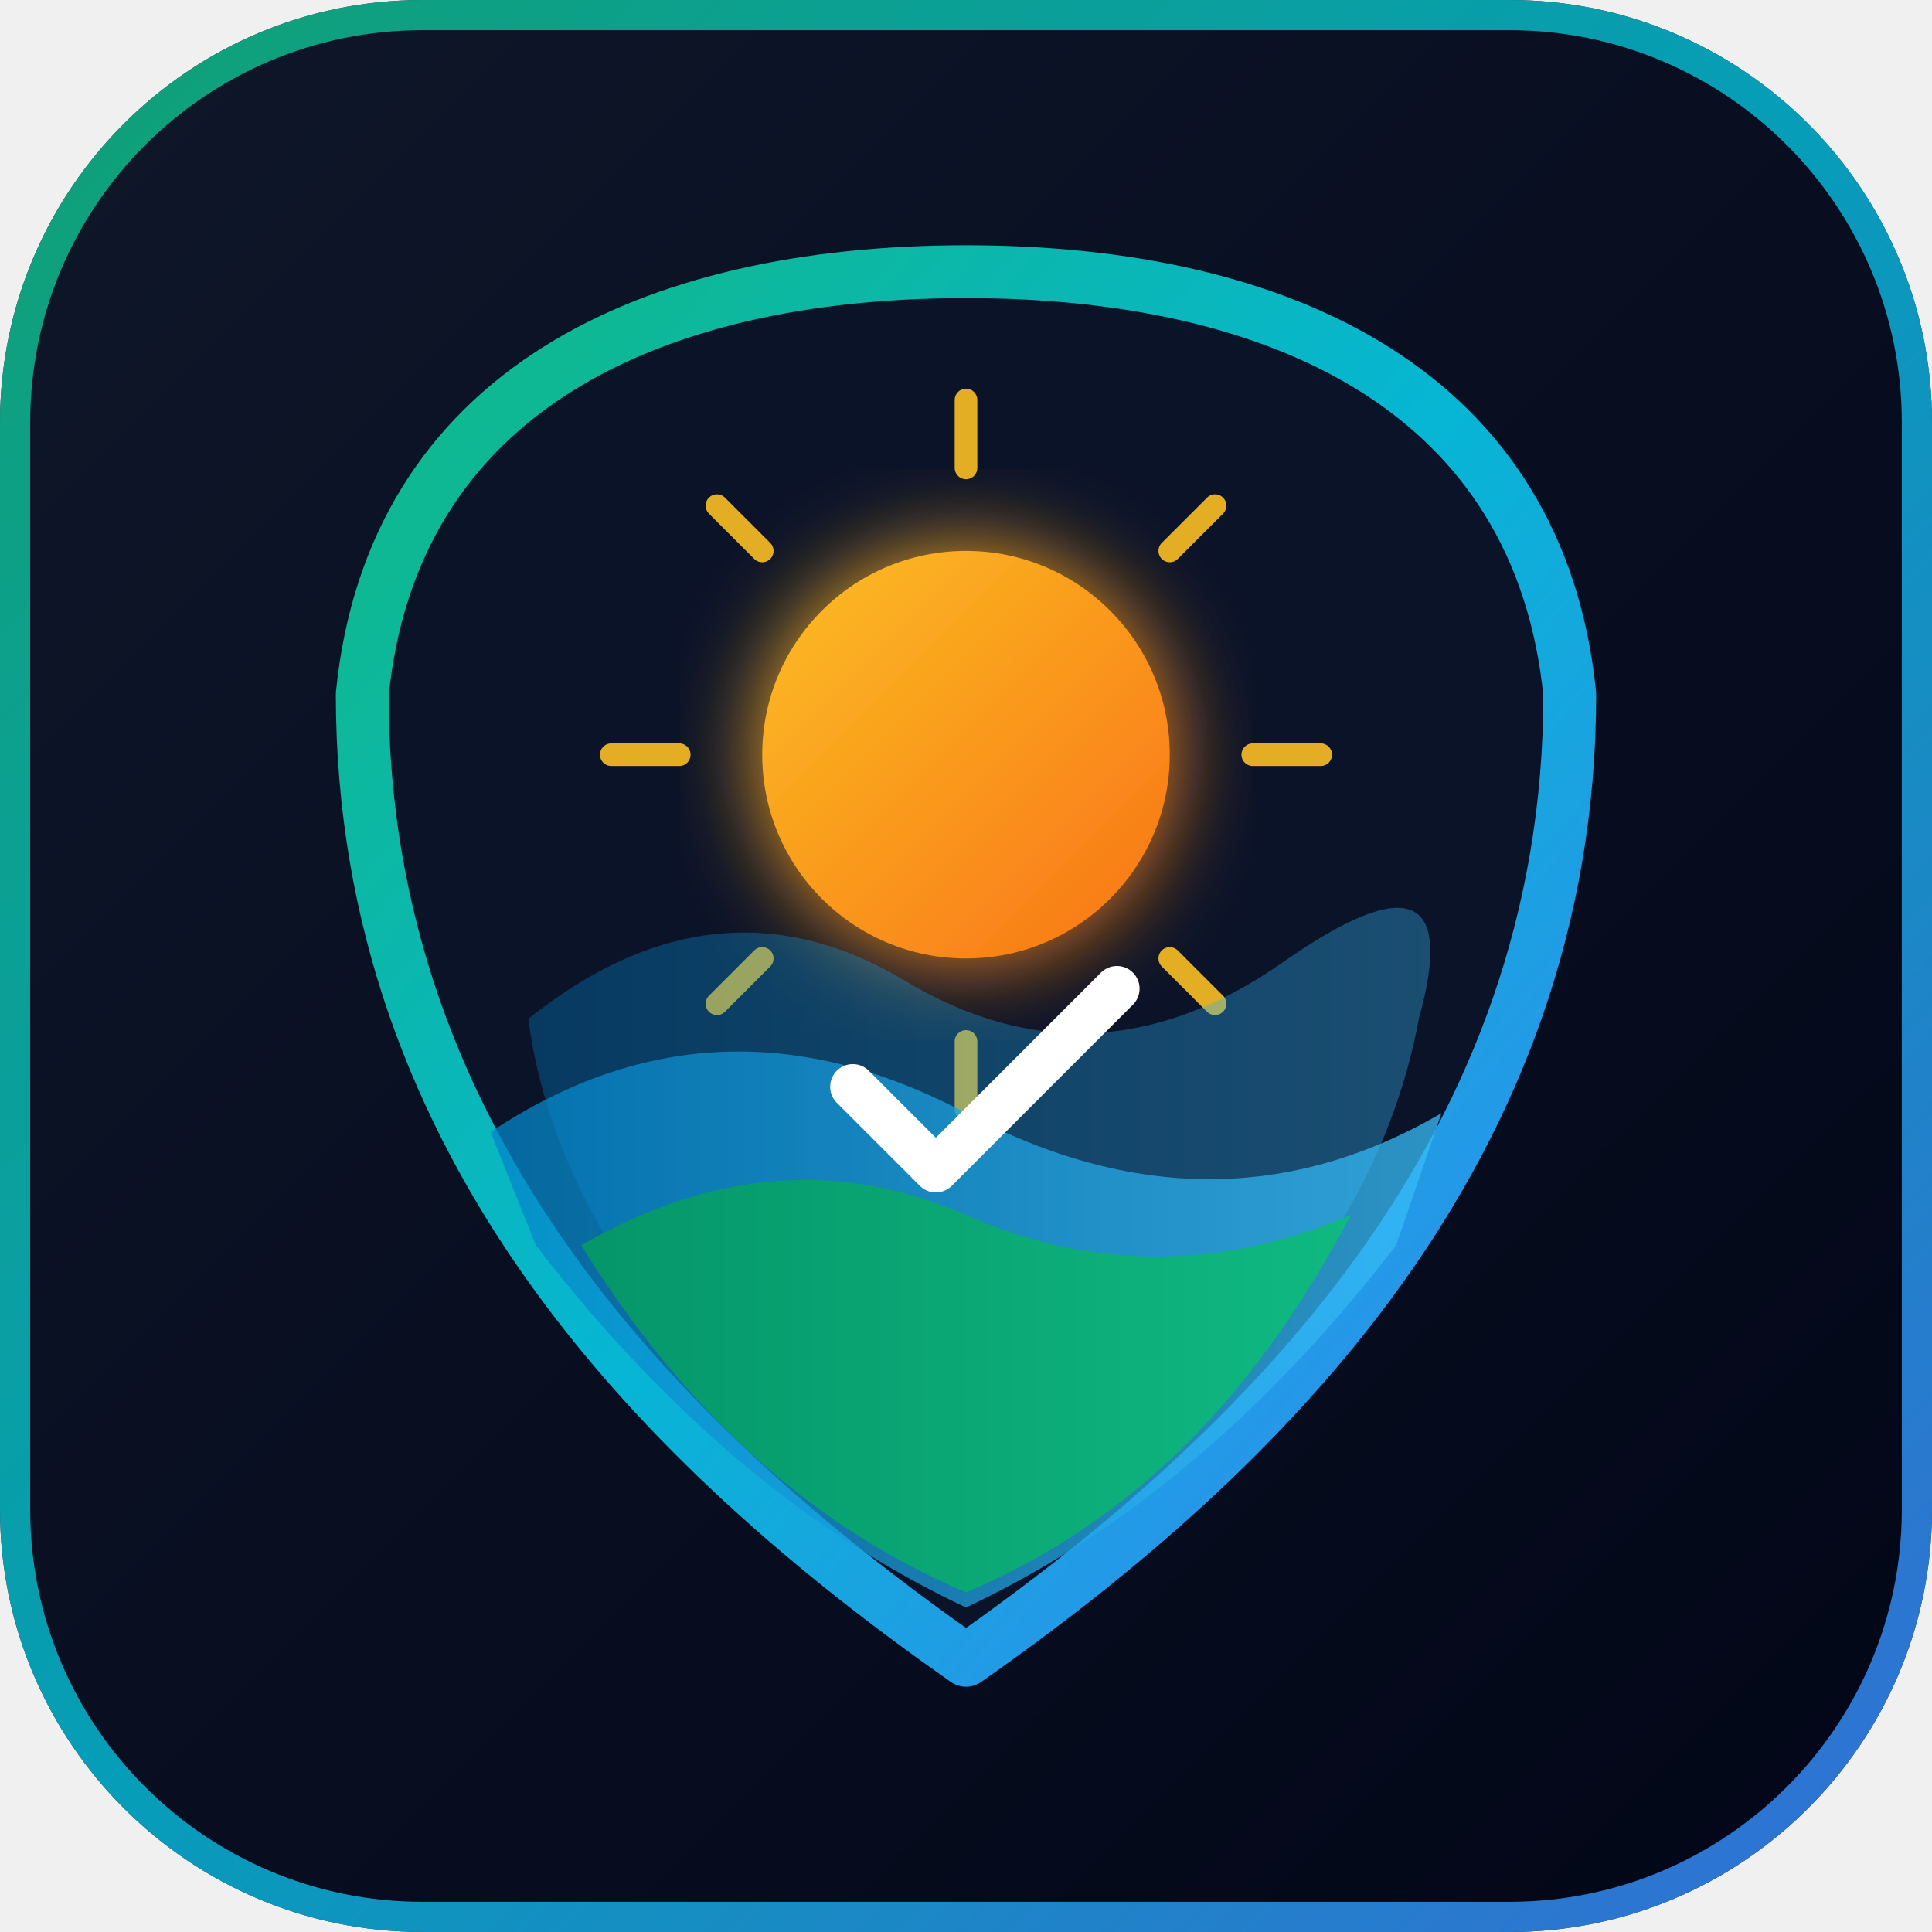
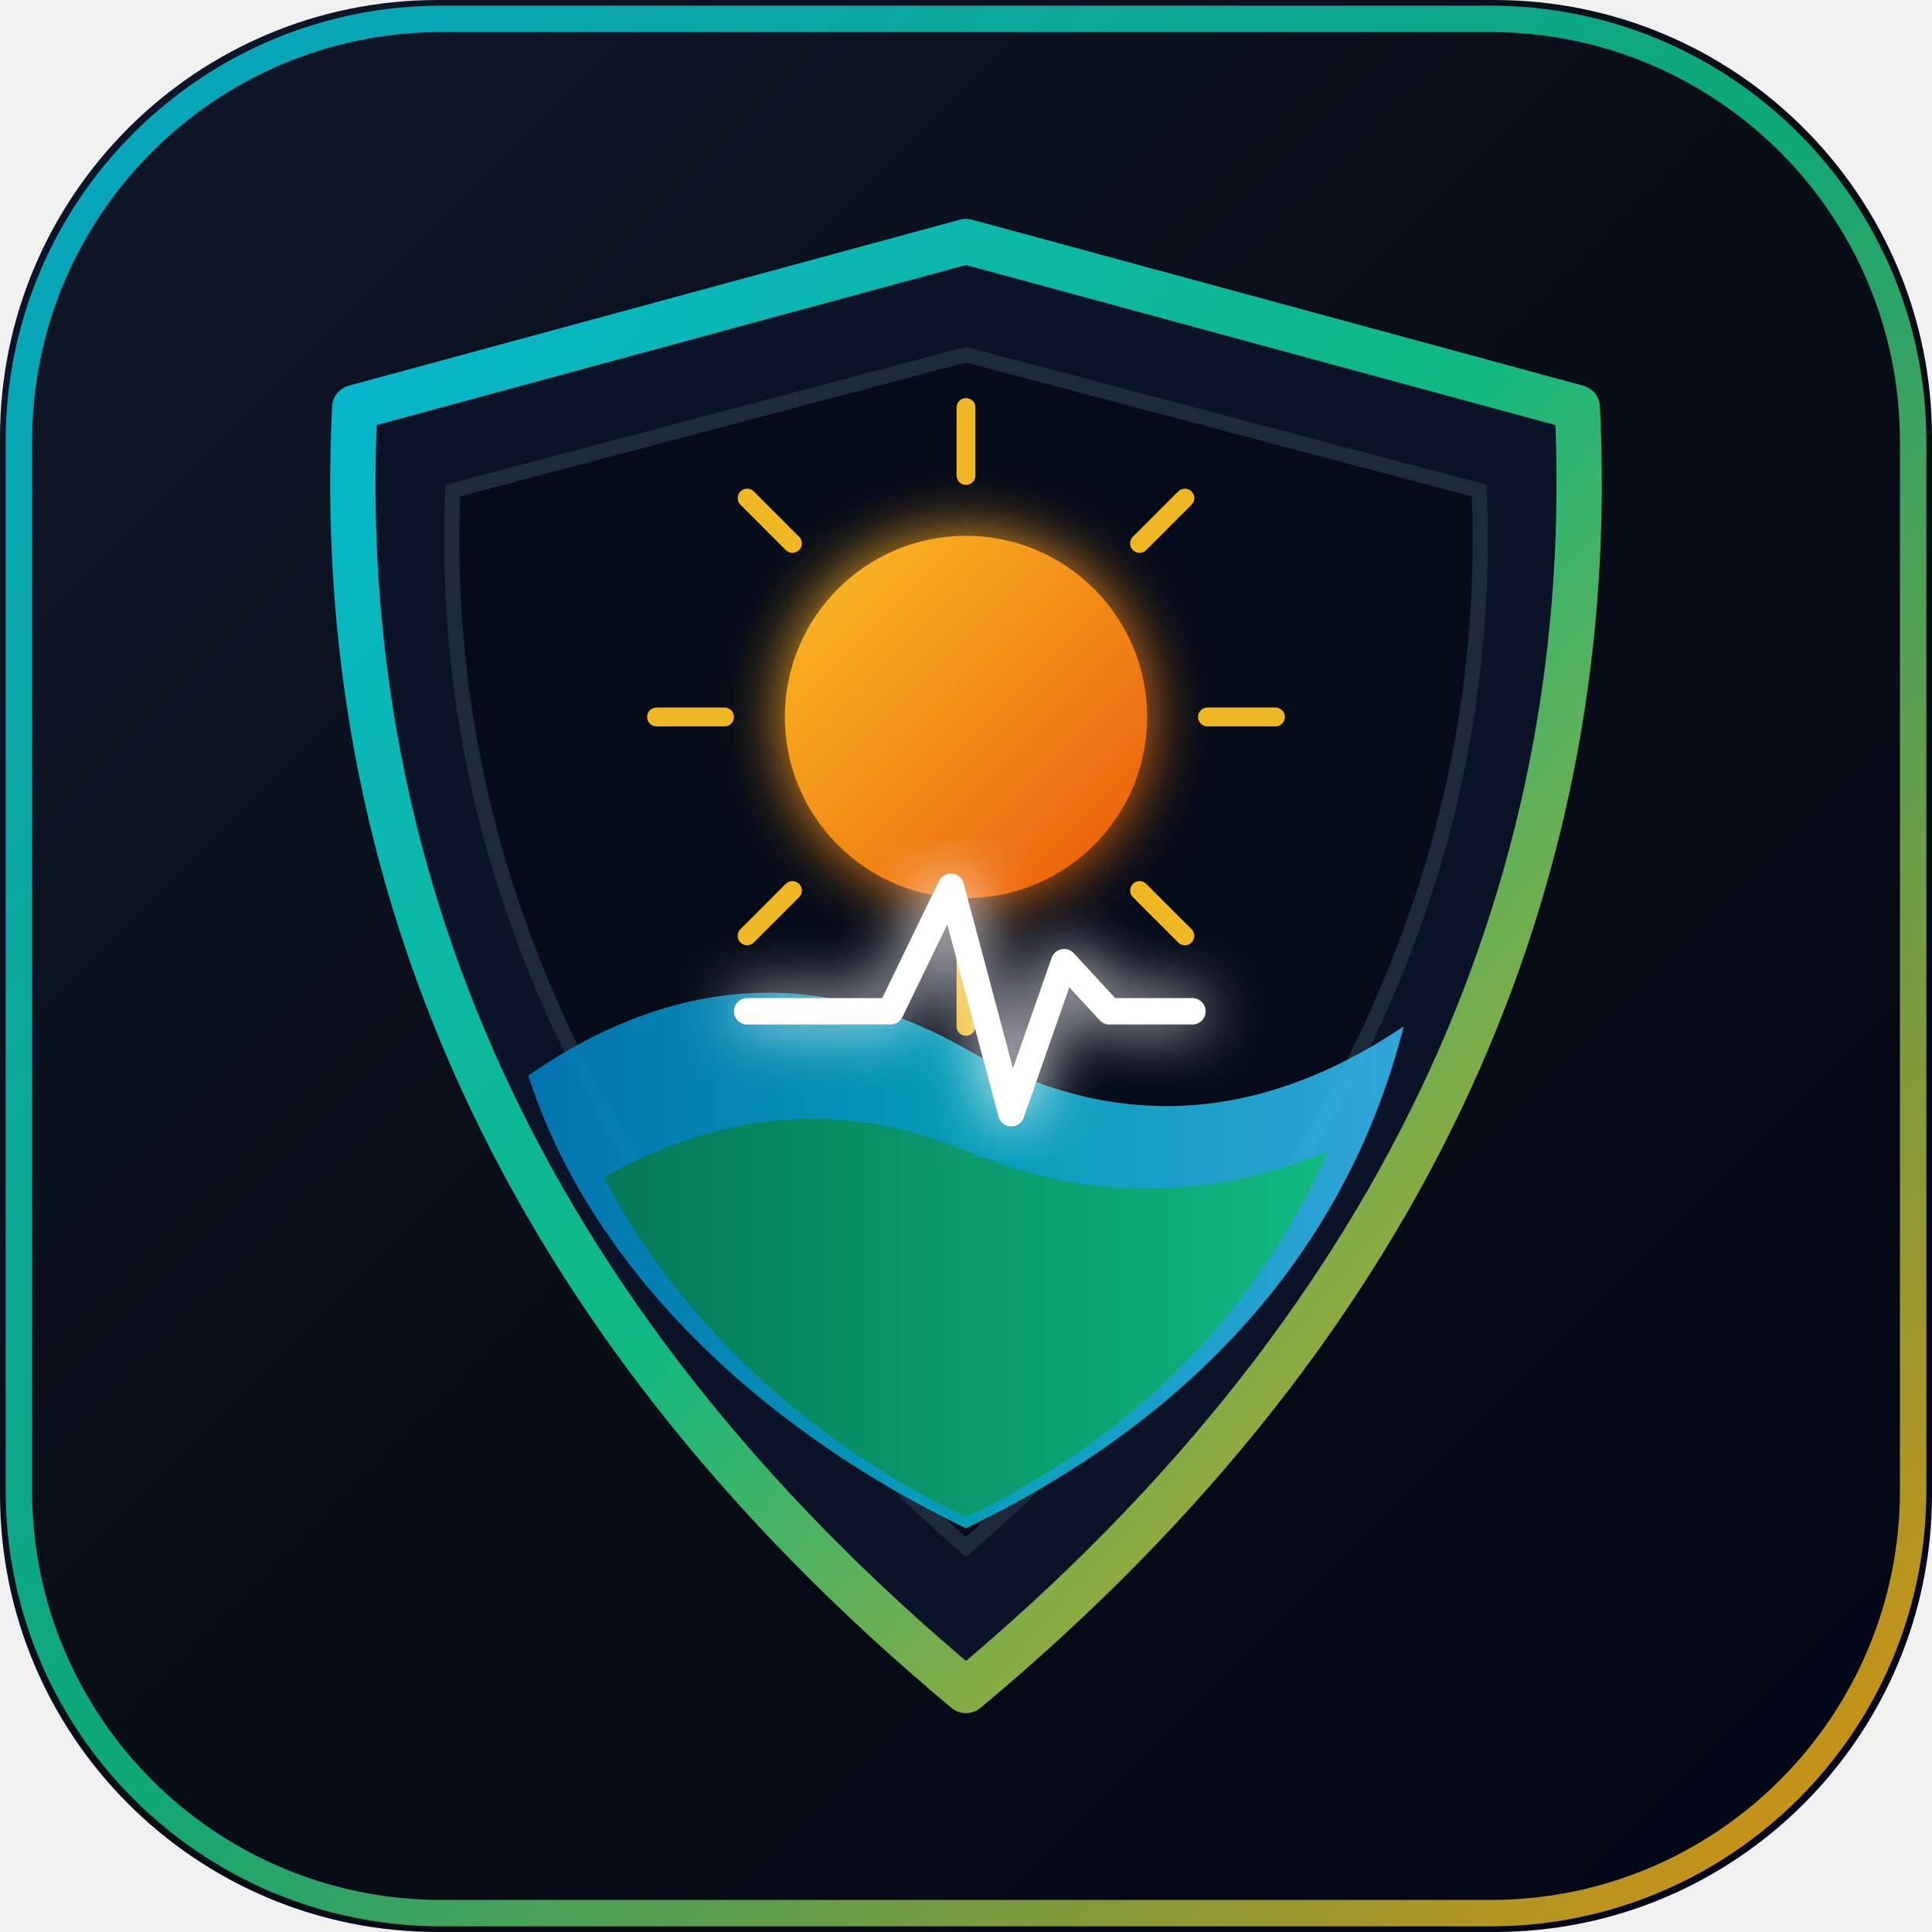
<svg xmlns="http://www.w3.org/2000/svg" viewBox="0 0 512 512" width="100%" height="100%">
  <defs>
-     <linearGradient id="shieldGrad" x1="0%" y1="0%" x2="100%" y2="100%">
+     <linearGradient id="shieldBg" x1="0%" y1="0%" x2="100%" y2="100%">
      <stop offset="0%" stop-color="#0f172a" />
+       <stop offset="50%" stop-color="#090d16" />
      <stop offset="100%" stop-color="#020617" />
    </linearGradient>
-     <linearGradient id="borderGrad" x1="0%" y1="0%" x2="100%" y2="100%">
-       <stop offset="0%" stop-color="#10b981" />
+     <linearGradient id="cyberBorder" x1="0%" y1="0%" x2="100%" y2="100%">
+       <stop offset="0%" stop-color="#06b6d4" />
+       <stop offset="50%" stop-color="#10b981" />
+       <stop offset="100%" stop-color="#f59e0b" />
+     </linearGradient>
+     <linearGradient id="solarAmber" x1="0%" y1="0%" x2="100%" y2="100%">
+       <stop offset="0%" stop-color="#fbbf24" />
+       <stop offset="100%" stop-color="#ea580c" />
+     </linearGradient>
+     <linearGradient id="coastalCyan" x1="0%" y1="0%" x2="100%" y2="0%">
+       <stop offset="0%" stop-color="#0284c7" />
      <stop offset="50%" stop-color="#06b6d4" />
-       <stop offset="100%" stop-color="#3b82f6" />
-     </linearGradient>
-     <linearGradient id="sunGrad" x1="0%" y1="0%" x2="100%" y2="100%">
-       <stop offset="0%" stop-color="#fbbf24" />
-       <stop offset="100%" stop-color="#f97316" />
-     </linearGradient>
-     <linearGradient id="waveGrad1" x1="0%" y1="0%" x2="100%" y2="0%">
-       <stop offset="0%" stop-color="#0284c7" />
      <stop offset="100%" stop-color="#38bdf8" />
    </linearGradient>
-     <linearGradient id="waveGrad2" x1="0%" y1="0%" x2="100%" y2="0%">
-       <stop offset="0%" stop-color="#059669" />
+     <linearGradient id="safetyEmerald" x1="0%" y1="0%" x2="100%" y2="0%">
+       <stop offset="0%" stop-color="#047857" />
      <stop offset="100%" stop-color="#10b981" />
    </linearGradient>
-     <filter id="glow" x="-20%" y="-20%" width="140%" height="140%">
-       <feGaussianBlur stdDeviation="12" result="blur" />
+     <filter id="softGlow" x="-20%" y="-20%" width="140%" height="140%">
+       <feGaussianBlur stdDeviation="8" result="blur" />
      <feComposite in="SourceGraphic" in2="blur" operator="over" />
    </filter>
  </defs>
-   <rect width="512" height="512" rx="112" fill="url(#shieldGrad)" />
-   <rect width="504" height="504" x="4" y="4" rx="108" fill="none" stroke="url(#borderGrad)" stroke-width="8" opacity="0.85" />
-   <path d="M 256 72             C 340 72, 408 104, 416 184            C 416 304, 336 384, 256 440            C 176 384, 96 304, 96 184            C 104 104, 172 72, 256 72 Z" fill="#0b1329" stroke="url(#borderGrad)" stroke-width="14" stroke-linejoin="round" />
-   <circle cx="256" cy="200" r="54" fill="url(#sunGrad)" filter="url(#glow)" />
-   <g stroke="#fbbf24" stroke-width="6" stroke-linecap="round" opacity="0.9">
-     <line x1="256" y1="124" x2="256" y2="106" />
-     <line x1="256" y1="276" x2="256" y2="294" />
-     <line x1="180" y1="200" x2="162" y2="200" />
-     <line x1="332" y1="200" x2="350" y2="200" />
-     <line x1="202" y1="146" x2="190" y2="134" />
-     <line x1="310" y1="254" x2="322" y2="266" />
-     <line x1="202" y1="254" x2="190" y2="266" />
-     <line x1="310" y1="146" x2="322" y2="134" />
+   <rect width="512" height="512" rx="116" fill="url(#shieldBg)" />
+   <rect width="502" height="502" x="5" y="5" rx="112" fill="none" stroke="url(#cyberBorder)" stroke-width="7" opacity="0.9" />
+   <path d="M 256 64             L 418 108             C 424 230, 376 348, 256 448             C 136 348, 88 230, 94 108             Z" fill="#0b1329" stroke="url(#cyberBorder)" stroke-width="12" stroke-linejoin="round" />
+   <path d="M 256 94             L 392 130             C 396 226, 356 322, 256 410             C 156 322, 116 226, 120 130             Z" fill="#070c1a" stroke="#1e293b" stroke-width="4" />
+   <circle cx="256" cy="190" r="48" fill="url(#solarAmber)" filter="url(#softGlow)" />
+   <g stroke="#fbbf24" stroke-width="5" stroke-linecap="round" opacity="0.95">
+     <line x1="256" y1="126" x2="256" y2="108" />
+     <line x1="256" y1="254" x2="256" y2="272" />
+     <line x1="192" y1="190" x2="174" y2="190" />
+     <line x1="320" y1="190" x2="338" y2="190" />
+     <line x1="210" y1="144" x2="198" y2="132" />
+     <line x1="302" y1="236" x2="314" y2="248" />
+     <line x1="210" y1="236" x2="198" y2="248" />
+     <line x1="302" y1="144" x2="314" y2="132" />
  </g>
-   <path d="M 140 270             Q 190 230, 240 260             T 340 255             T 376 270            C 365 330, 318 380, 256 418            C 194 380, 148 330, 140 270 Z" fill="url(#waveGrad1)" opacity="0.35" />
-   <path d="M 130 300             Q 190 260, 256 295             T 382 295             L 370 330            C 330 382, 290 410, 256 426            C 222 410, 182 382, 142 330 Z" fill="url(#waveGrad1)" opacity="0.75" />
-   <path d="M 154 330             Q 206 300, 256 322             T 358 322             C 330 375, 296 405, 256 422            C 216 405, 182 375, 154 330 Z" fill="url(#waveGrad2)" />
-   <path d="M 226 288 L 248 310 L 296 262" fill="none" stroke="#ffffff" stroke-width="12" stroke-linecap="round" stroke-linejoin="round" />
+   <path d="M 140 285             Q 198 245, 256 278             T 372 272             C 356 335, 312 378, 256 405             C 200 378, 156 335, 140 285 Z" fill="url(#coastalCyan)" opacity="0.85" />
+   <path d="M 160 312             Q 208 285, 256 305             T 352 305             C 332 350, 298 382, 256 402             C 214 382, 180 350, 160 312 Z" fill="url(#safetyEmerald)" />
+   <path d="M 198 268             L 236 268             L 252 235             L 268 295             L 282 255             L 294 268             L 316 268" fill="none" stroke="#ffffff" stroke-width="7" stroke-linecap="round" stroke-linejoin="round" filter="url(#softGlow)" />
</svg>
